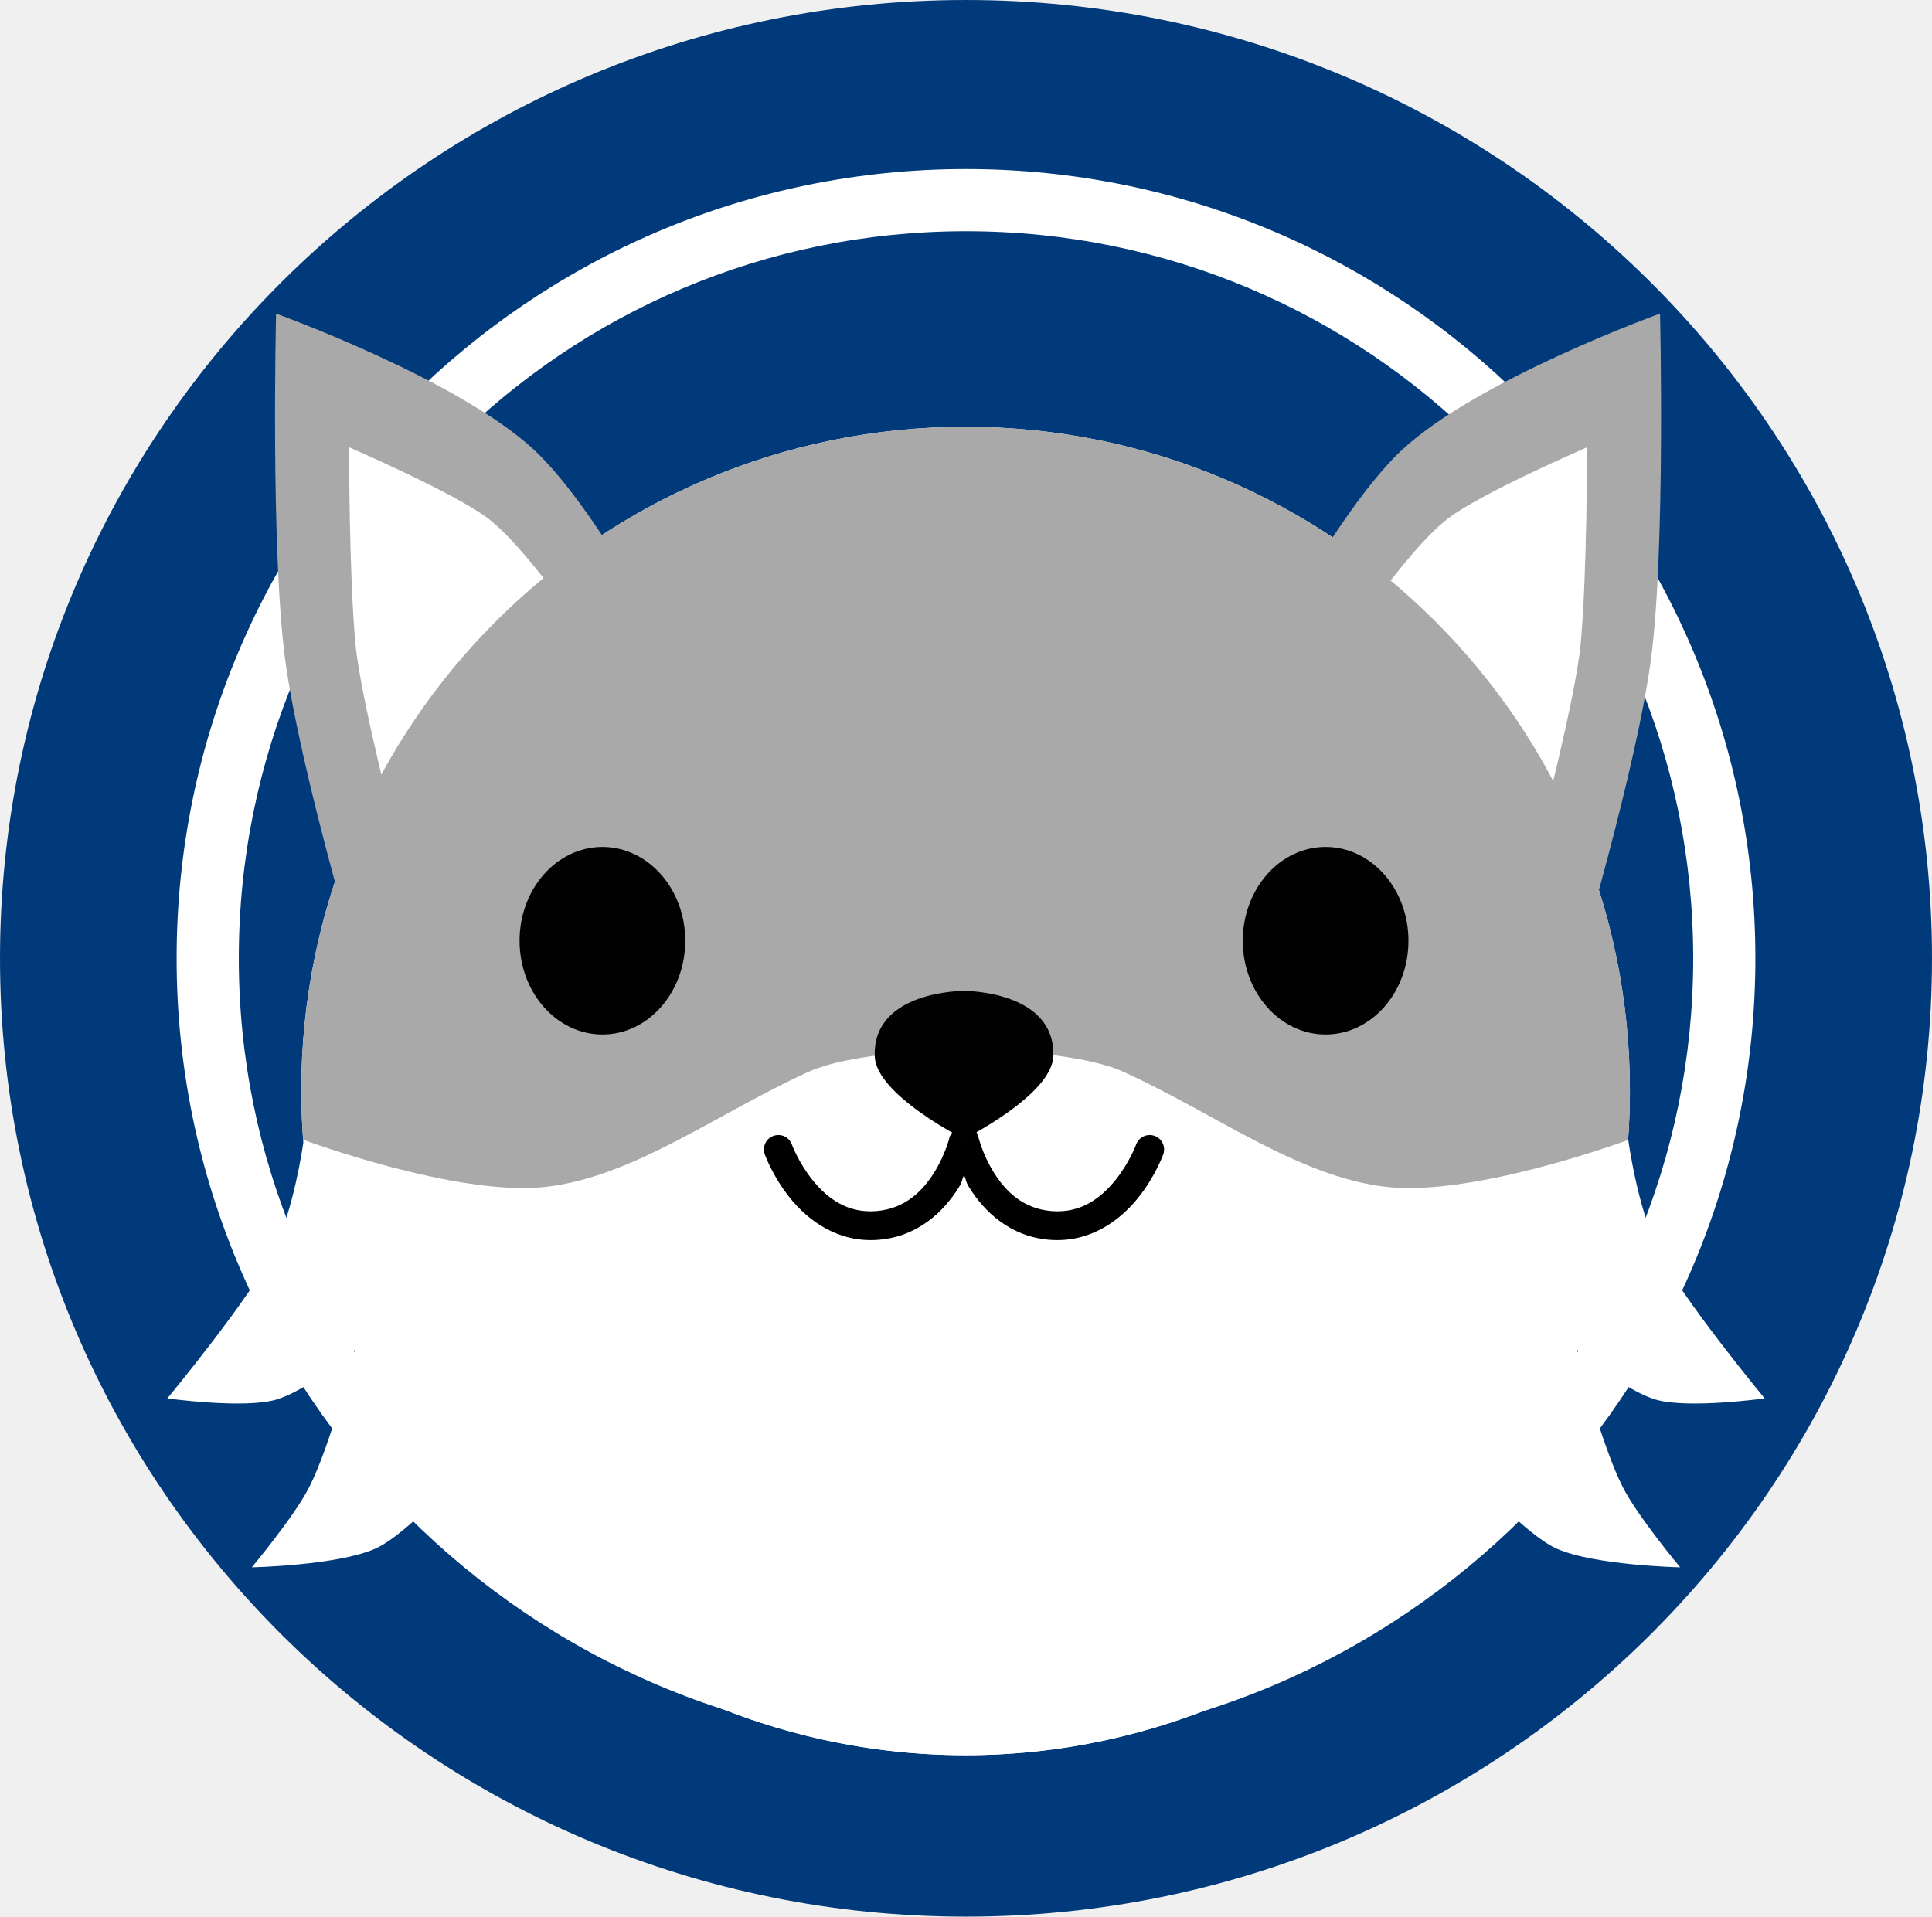
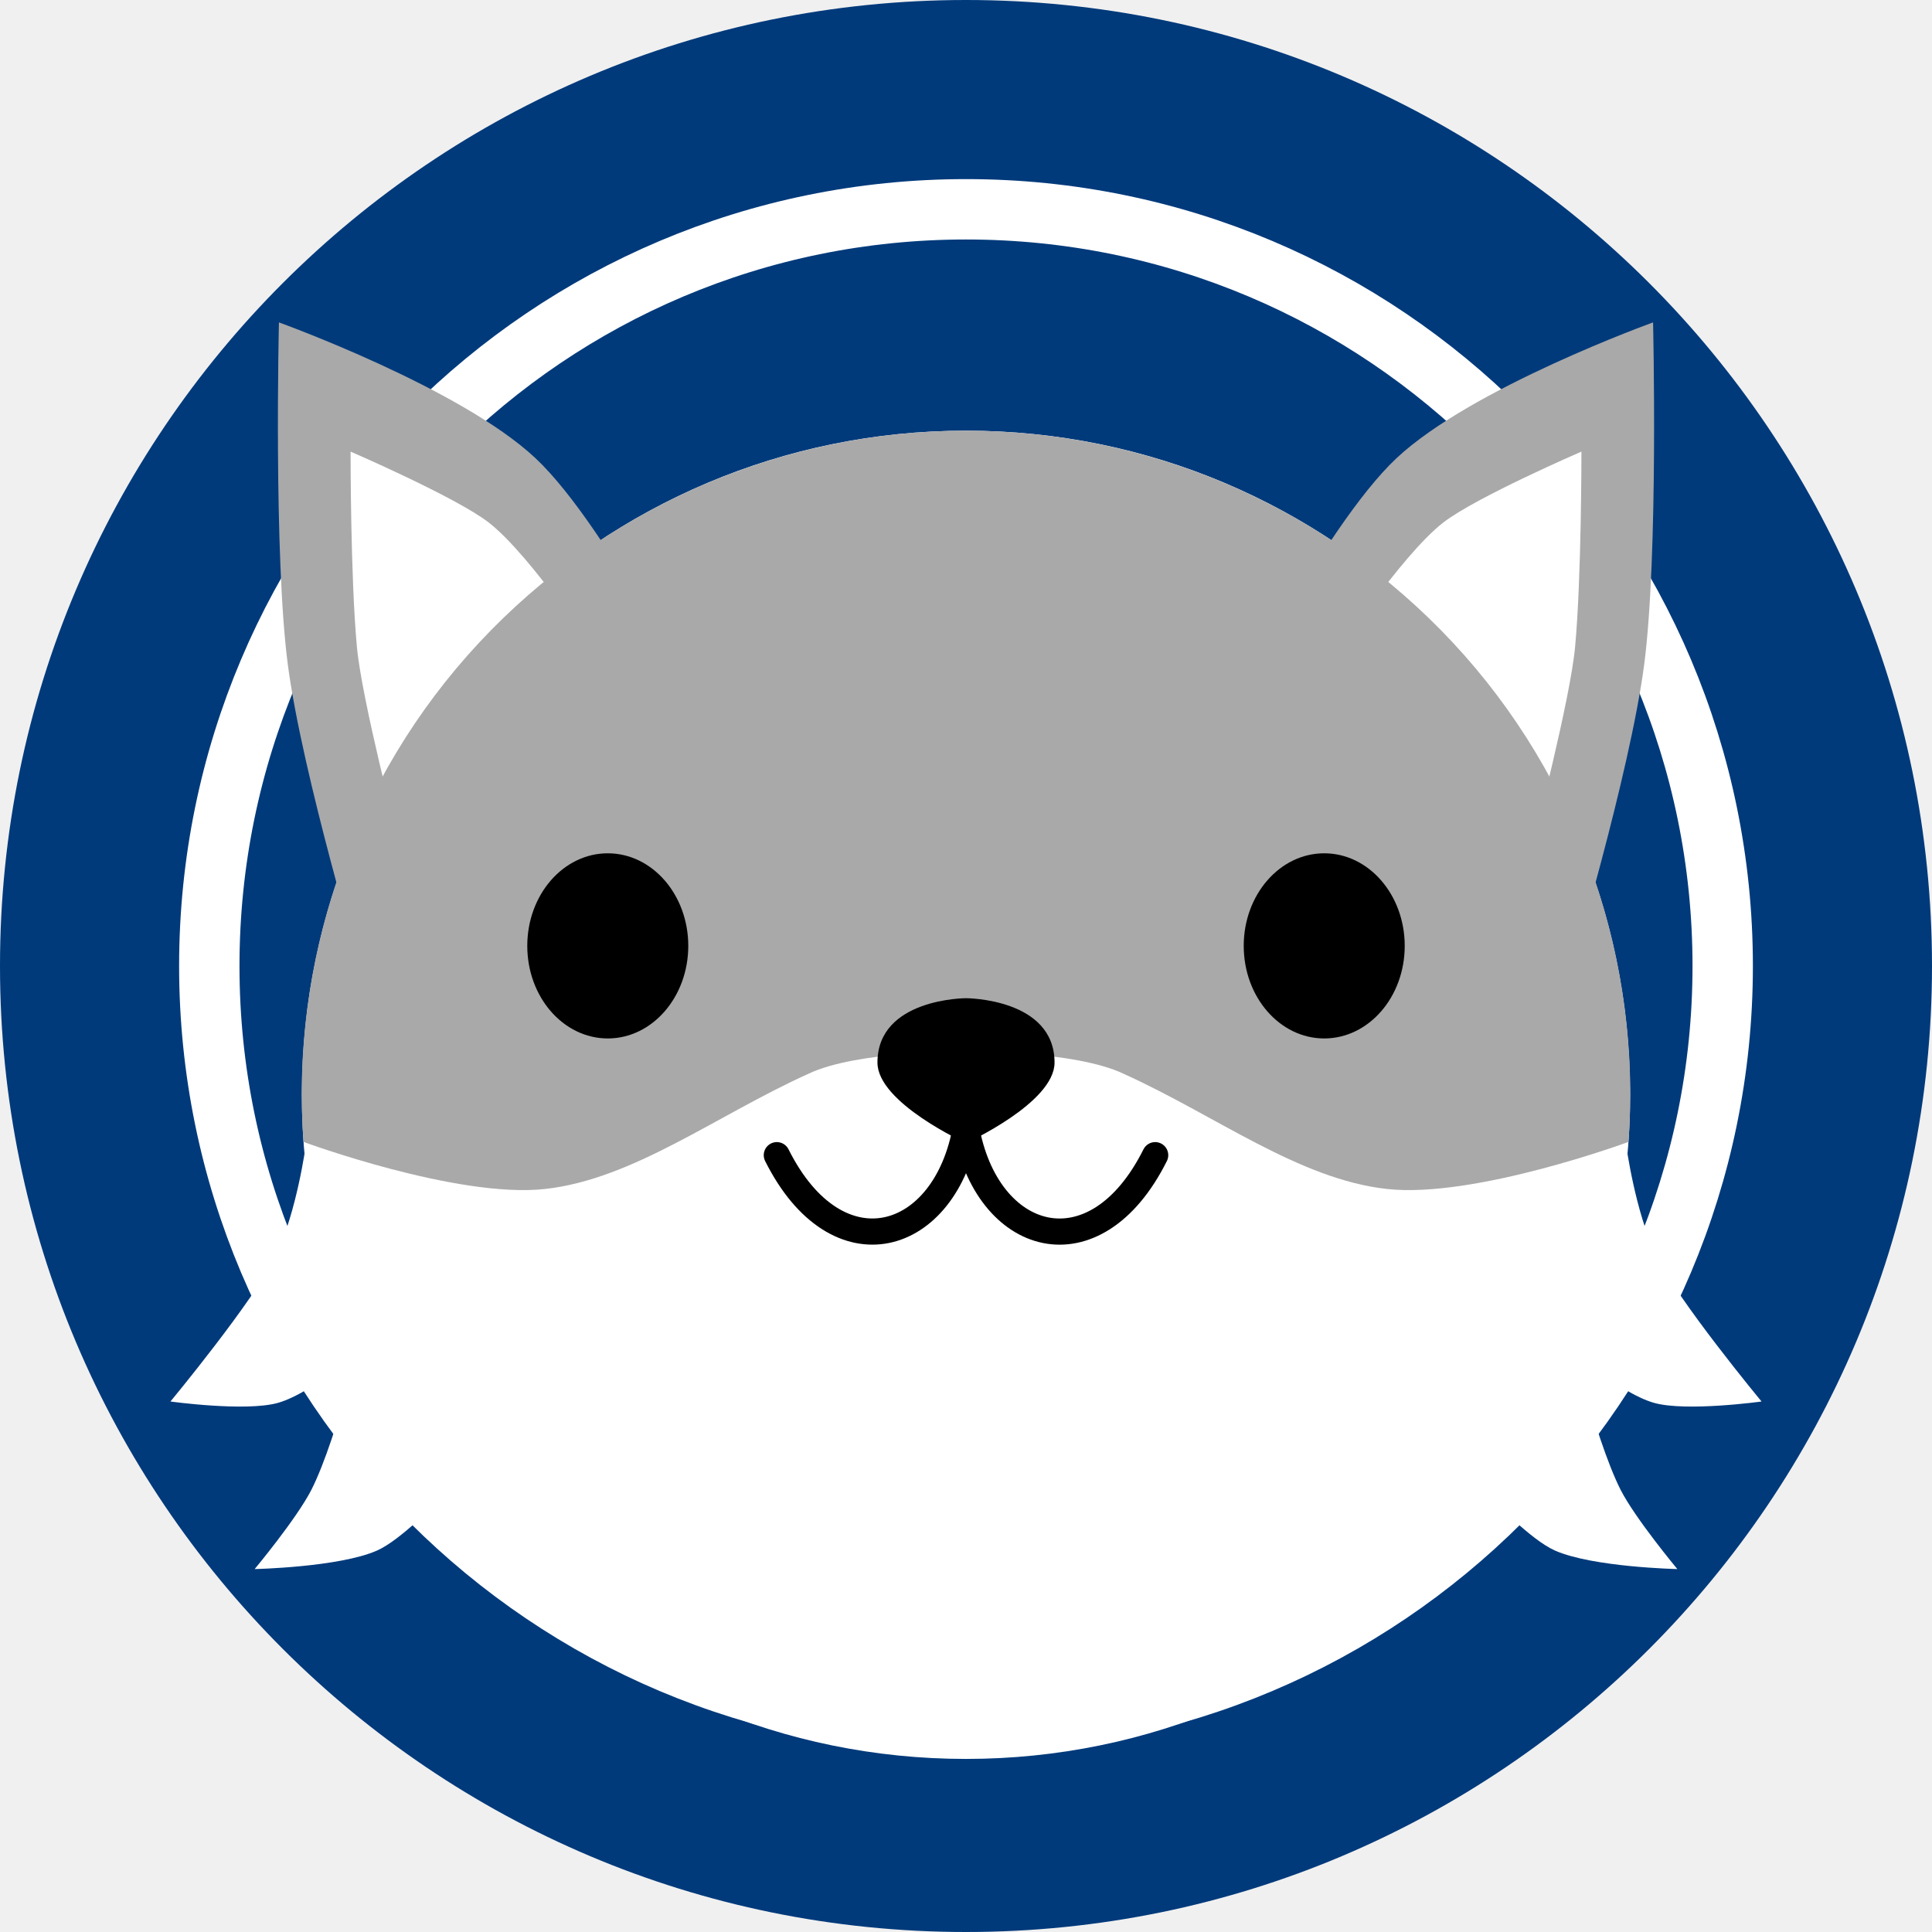
- <svg xmlns="http://www.w3.org/2000/svg" width="212.499mm" height="210.843mm" viewBox="0 0 212.499 210.843" version="1.1" id="svg5">
-   <defs id="defs2" />
-   <g id="layer5" style="display:inline" transform="translate(1.042511,-9.665489)" />
-   <g id="layer4" style="display:none" transform="translate(1.042511,-9.665489)" />
-   <g id="layer3" style="display:none" transform="translate(1.042511,-9.665489)" />
-   <g id="layer2" style="display:inline" transform="translate(1.042511,-9.665489)">
-     <g id="g15730">
-       <g id="g15713">
-         <ellipse style="display:inline;fill:#003a7b;fill-opacity:1;stroke:none;stroke-width:3.383;stroke-linecap:round;stroke-miterlimit:4;stroke-dasharray:none;stroke-opacity:1" id="path9810" cx="105.207" cy="115.087" rx="106.249" ry="105.421" />
-         <path style="color:#000000;display:inline;fill:#ffffff;fill-opacity:1;stroke-width:2.849;stroke-linecap:round;-inkscape-stroke:none" d="m 105.21,28.264 c -47.91,0 -86.826,38.916 -86.826,86.826 0,47.91 38.916,86.82 86.826,86.82 47.91,0 86.82,-38.91 86.82,-86.82 0,-47.91 -38.91,-86.826 -86.82,-86.826 z m 0,6.839 c 44.215,0 79.982,35.772 79.982,79.987 0,44.215 -35.767,79.982 -79.982,79.982 -44.215,0 -79.987,-35.767 -79.987,-79.982 0,-44.215 35.772,-79.987 79.987,-79.987 z" id="path10201" />
-         <path id="path44-9" style="display:inline;fill:#ffffff;fill-opacity:1;fill-rule:evenodd;stroke:none;stroke-width:0.754;stroke-opacity:1" d="m 105.161,56.615 a 73.068,73.068 0 0 0 -73.068,73.068 73.068,73.068 0 0 0 0.227,5.661 73.068,73.068 0 0 0 0.499,4.418 73.068,73.068 0 0 1 -0.499,-4.418 c -0.107,0.761 -1.067,7.324 -3.274,11.954 -2.342,4.912 -11.684,16.202 -11.684,16.202 0,0 8.335,1.158 11.903,0.152 3.495,-0.986 8.468,-5.276 8.673,-5.453 a 73.068,73.068 0 0 0 0.035,0.078 c -0.103,0.404 -2.645,10.36 -5.014,15.003 -1.64,3.215 -6.306,8.802 -6.306,8.802 0,0 9.392,-0.201 13.58,-2.051 2.667,-1.178 6.791,-5.513 6.791,-5.513 l 0.423,-0.075 a 73.068,73.068 0 0 0 57.714,28.307 73.068,73.068 0 0 0 57.725,-28.32 l 0.503,0.088 c 0,0 4.124,4.336 6.791,5.513 4.188,1.849 13.58,2.051 13.58,2.051 0,0 -4.665,-5.588 -6.306,-8.802 -2.416,-4.735 -5.044,-15.117 -5.048,-15.134 a 73.068,73.068 0 0 0 0.002,-0.003 c 0.009,0.009 5.176,4.504 8.741,5.509 3.567,1.006 11.903,-0.152 11.903,-0.152 0,0 -9.342,-11.29 -11.684,-16.202 -2.342,-4.912 -3.318,-12.234 -3.318,-12.234 0,0 -0.021,0.009 -0.021,0.009 a 73.068,73.068 0 0 0 0.2,-5.388 73.068,73.068 0 0 0 -73.068,-73.068 z m 72.812,78.998 a 73.068,73.068 0 0 1 -0.462,4.102 73.068,73.068 0 0 0 0.462,-4.102 z m -0.804,6.248 a 73.068,73.068 0 0 1 -0.452,2.395 73.068,73.068 0 0 0 0.452,-2.395 z m -143.993,0.119 a 73.068,73.068 0 0 0 0.439,2.322 73.068,73.068 0 0 1 -0.439,-2.322 z m 143.005,4.767 a 73.068,73.068 0 0 1 -0.303,1.131 73.068,73.068 0 0 0 0.303,-1.131 z m -142.008,0.119 a 73.068,73.068 0 0 0 0.306,1.138 73.068,73.068 0 0 1 -0.306,-1.138 z m 139.872,7.033 a 73.068,73.068 0 0 1 -0.268,0.767 73.068,73.068 0 0 0 0.268,-0.767 z m -137.703,0.184 a 73.068,73.068 0 0 0 0.215,0.614 73.068,73.068 0 0 1 -0.215,-0.614 z m 131.053,13.796 a 73.068,73.068 0 0 1 -0.54,0.86 73.068,73.068 0 0 0 0.54,-0.86 z m -124.447,0.031 a 73.068,73.068 0 0 0 0.557,0.886 73.068,73.068 0 0 1 -0.557,-0.886 z" />
-         <path style="fill:#a9a9a9;fill-opacity:1;stroke:none;stroke-width:1.095px;stroke-linecap:butt;stroke-linejoin:miter;stroke-opacity:1" d="m 133.462,90.061 c 0,0 11.298,-23.052 19.656,-30.861 8.358,-7.808 28.427,-15.035 28.427,-15.035 0,0 0.607,25.824 -0.99,37.963 -1.597,12.138 -8.282,34.423 -8.282,34.423 z" id="path1370" />
-         <path style="fill:#a9a9a9;fill-opacity:1;stroke:none;stroke-width:1.095px;stroke-linecap:butt;stroke-linejoin:miter;stroke-opacity:1" d="m 77.404,90.061 c 0,0 -11.298,-23.052 -19.656,-30.861 -8.358,-7.808 -28.427,-15.035 -28.427,-15.035 0,0 -0.607,25.824 0.99,37.963 1.597,12.138 8.282,34.423 8.282,34.423 z" id="path1370-6" />
-         <path style="fill:#ffffff;fill-opacity:1;fill-rule:evenodd;stroke:none;stroke-width:0.754;stroke-opacity:1" d="M 162.886,174.43 105.207,164.227 47.447,174.443 a 73.068,73.068 0 0 0 57.714,28.306 73.068,73.068 0 0 0 57.725,-28.32 z" id="path6077" />
-         <path style="fill:#ffffff;fill-opacity:1;stroke:none;stroke-width:1.095px;stroke-linecap:butt;stroke-linejoin:miter;stroke-opacity:1" d="m 145.851,81.99 c 0,0 7.558,-11.572 12.336,-15.26 3.64,-2.809 15.327,-7.859 15.327,-7.859 0,0 0.016,13.917 -0.707,21.701 -0.54,5.798 -4.545,21.18 -4.545,21.18 0,0 -6.292,-10.078 -10.069,-13.525 -3.778,-3.446 -12.341,-6.238 -12.341,-6.238 z" id="path1372" />
-         <path style="fill:#ffffff;fill-opacity:1;stroke:none;stroke-width:1.095px;stroke-linecap:butt;stroke-linejoin:miter;stroke-opacity:1" d="m 65.016,81.99 c 0,0 -7.558,-11.572 -12.336,-15.26 C 49.04,63.921 37.353,58.871 37.353,58.871 c 0,0 -0.016,13.917 0.707,21.701 0.54,5.798 4.545,21.18 4.545,21.18 0,0 6.292,-10.078 10.07,-13.525 3.778,-3.446 12.341,-6.238 12.341,-6.238 z" id="path1372-7" />
-         <path style="fill:#a9a9a9;fill-opacity:1;fill-rule:evenodd;stroke:none;stroke-width:0.754;stroke-opacity:1" d="m 105.161,56.615 a 73.068,73.068 0 0 0 -73.068,73.068 73.068,73.068 0 0 0 0.227,5.661 c 0.007,-0.046 0.044,-0.28 0.044,-0.28 0,0 16.825,6.244 26.543,5.173 9.718,-1.071 18.884,-8.077 28.972,-12.66 5.313,-2.413 17.328,-2.487 17.328,-2.487 0,0 12.015,0.073 17.328,2.487 10.088,4.582 19.254,11.589 28.972,12.66 9.7,1.069 26.46,-5.143 26.522,-5.166 a 73.068,73.068 0 0 0 0.2,-5.388 73.068,73.068 0 0 0 -73.068,-73.068 z" id="path44" />
-         <g id="g15654" transform="matrix(1.453637,0,0,1.453637,-47.94473,-55.5322)">
-           <path style="color:#000000;fill:#000000;stroke:none;stroke-width:2.849;stroke-linecap:round;stroke-miterlimit:4;stroke-dasharray:none" d="m 104.968,129.981 a 1.09,1.09 0 0 0 -0.735,0.768 1.09,1.09 0 0 0 -0.089,0.056 c 0,0 -0.312,1.37 -1.196,2.782 -0.884,1.412 -2.215,2.743 -4.385,2.916 -2.207,0.175 -3.708,-0.99 -4.791,-2.32 -1.083,-1.33 -1.586,-2.71 -1.586,-2.71 a 1.09,1.09 0 0 0 -1.397,-0.662 1.09,1.09 0 0 0 -0.657,1.397 c 0,0 0.604,1.7 1.948,3.35 1.343,1.65 3.583,3.36 6.655,3.116 3.007,-0.239 4.96,-2.178 6.06,-3.934 0.306,-0.489 0.21,-0.518 0.412,-0.963 0.202,0.445 0.105,0.473 0.412,0.963 1.099,1.756 3.047,3.695 6.054,3.934 3.072,0.244 5.317,-1.466 6.66,-3.116 1.343,-1.65 1.948,-3.35 1.948,-3.35 a 1.09,1.09 0 0 0 -0.657,-1.397 1.09,1.09 0 0 0 -1.397,0.662 c 0,0 -0.503,1.379 -1.586,2.71 -1.083,1.33 -2.589,2.496 -4.796,2.32 -2.17,-0.172 -3.495,-1.503 -4.379,-2.916 -0.884,-1.412 -1.196,-2.782 -1.196,-2.782 a 1.09,1.09 0 0 0 -0.017,-0.011 1.09,1.09 0 0 0 -0.807,-0.812 1.09,1.09 0 0 0 -0.239,0.15 1.09,1.09 0 0 0 -0.239,-0.15 z" id="path3799-6" />
-           <ellipse style="fill:#010101;fill-opacity:1;stroke:none;stroke-width:0.754;stroke-opacity:1" id="path1396" cx="132.568" cy="116.043" rx="6.268" ry="7.096" />
-           <path id="path1511" style="fill:#020202;fill-opacity:1;stroke:none;stroke-width:0.706px;stroke-linecap:butt;stroke-linejoin:miter;stroke-opacity:1" d="m 105.207,119.839 c 0,0 -6.926,-0.044 -6.755,4.947 0.101,2.929 6.755,6.26 6.755,6.26 0,0 6.654,-3.331 6.755,-6.26 0.172,-4.991 -6.755,-4.947 -6.755,-4.947 z" />
-           <ellipse style="fill:#010101;fill-opacity:1;stroke:none;stroke-width:0.754;stroke-opacity:1" id="path1396-5" cx="-77.846" cy="116.043" rx="6.268" ry="7.096" transform="scale(-1,1)" />
-         </g>
-       </g>
-     </g>
+ <svg xmlns="http://www.w3.org/2000/svg" version="1.1" viewBox="0 0 48 48" xml:space="preserve">
+   <circle cx="24" cy="24" r="24" fill="#003a7b" />
+   <circle cx="24" cy="24" r="18.8" fill="none" stroke="#fff" stroke-width="1.5" />
+   <circle cx="24" cy="27.2" r="16.5" fill="#fff" />
+   <g>
+     <path d="m30.3 18.3s2.53-5.17 4.4-6.92 6.37-3.37 6.37-3.37 0.136 5.79-0.222 8.51-1.86 7.71-1.86 7.71z" fill="#a9a9a9" />
+     <path d="m33.1 16.4s1.69-2.59 2.76-3.42c0.816-0.63 3.43-1.76 3.43-1.76s0.004 3.12-0.158 4.86c-0.121 1.3-1.02 4.75-1.02 4.75l2.29 7.62s0.219 1.64 0.743 2.74c0.525 1.1 2.62 3.63 2.62 3.63s-1.87 0.259-2.67 0.034c-0.456-0.129-1.03-0.512-1.44-0.817l-0.302 0.396c0.22 0.775 0.575 1.92 0.91 2.58 0.368 0.72 1.41 1.97 1.41 1.97s-2.1-0.045-3.04-0.46c-0.598-0.264-1.52-1.24-1.52-1.24z" fill="#fff" />
  </g>
+   <g transform="matrix(-1,0,0,1,48,0)">
+     <path d="m30.3 18.3s2.53-5.17 4.4-6.92 6.37-3.37 6.37-3.37 0.136 5.79-0.222 8.51-1.86 7.71-1.86 7.71z" fill="#a9a9a9" />
+     <path d="m33.1 16.4s1.69-2.59 2.76-3.42c0.816-0.63 3.43-1.76 3.43-1.76s0.004 3.12-0.158 4.86c-0.121 1.3-1.02 4.75-1.02 4.75l2.29 7.62s0.219 1.64 0.743 2.74c0.525 1.1 2.62 3.63 2.62 3.63s-1.87 0.259-2.67 0.034c-0.456-0.129-1.03-0.512-1.44-0.817l-0.302 0.396c0.22 0.775 0.575 1.92 0.91 2.58 0.368 0.72 1.41 1.97 1.41 1.97s-2.1-0.045-3.04-0.46c-0.598-0.264-1.52-1.24-1.52-1.24z" fill="#fff" />
+   </g>
+   <path d="m24 10.7c4.59 0 8.97 1.91 12.1 5.27 3.13 3.36 4.69 7.87 4.36 12.4 0 0-3.82 1.41-6 1.17-2.19-0.24-4.26-1.83-6.54-2.86-1.2-0.579-3.92-0.563-3.92-0.562 0-1e-6 -2.72-0.017-3.92 0.562-2.28 1.03-4.35 2.62-6.54 2.86-2.18 0.24-6-1.17-6-1.17-0.33-4.53 1.23-9.04 4.36-12.4 3.13-3.36 7.51-5.27 12.1-5.27z" fill="#a9a9a9" />
+   <ellipse cx="15.1" cy="23.5" rx="2" ry="2.3" />
+   <ellipse cx="32.9" cy="23.5" rx="2" ry="2.3" />
+   <path d="m19.3 28.7c1.5 3 4.2 2.2 4.7-0.699 0.5 2.9 3.2 3.7 4.7 0.699" fill="none" stroke="#000" stroke-linecap="round" stroke-width=".65" />
+   <path d="m24 24.8s2.2-3.89e-4 2.2 1.6c0 1-2.2 2-2.2 2s-2.2-1-2.2-2c0-1.6 2.2-1.6 2.2-1.6z" />
</svg>
